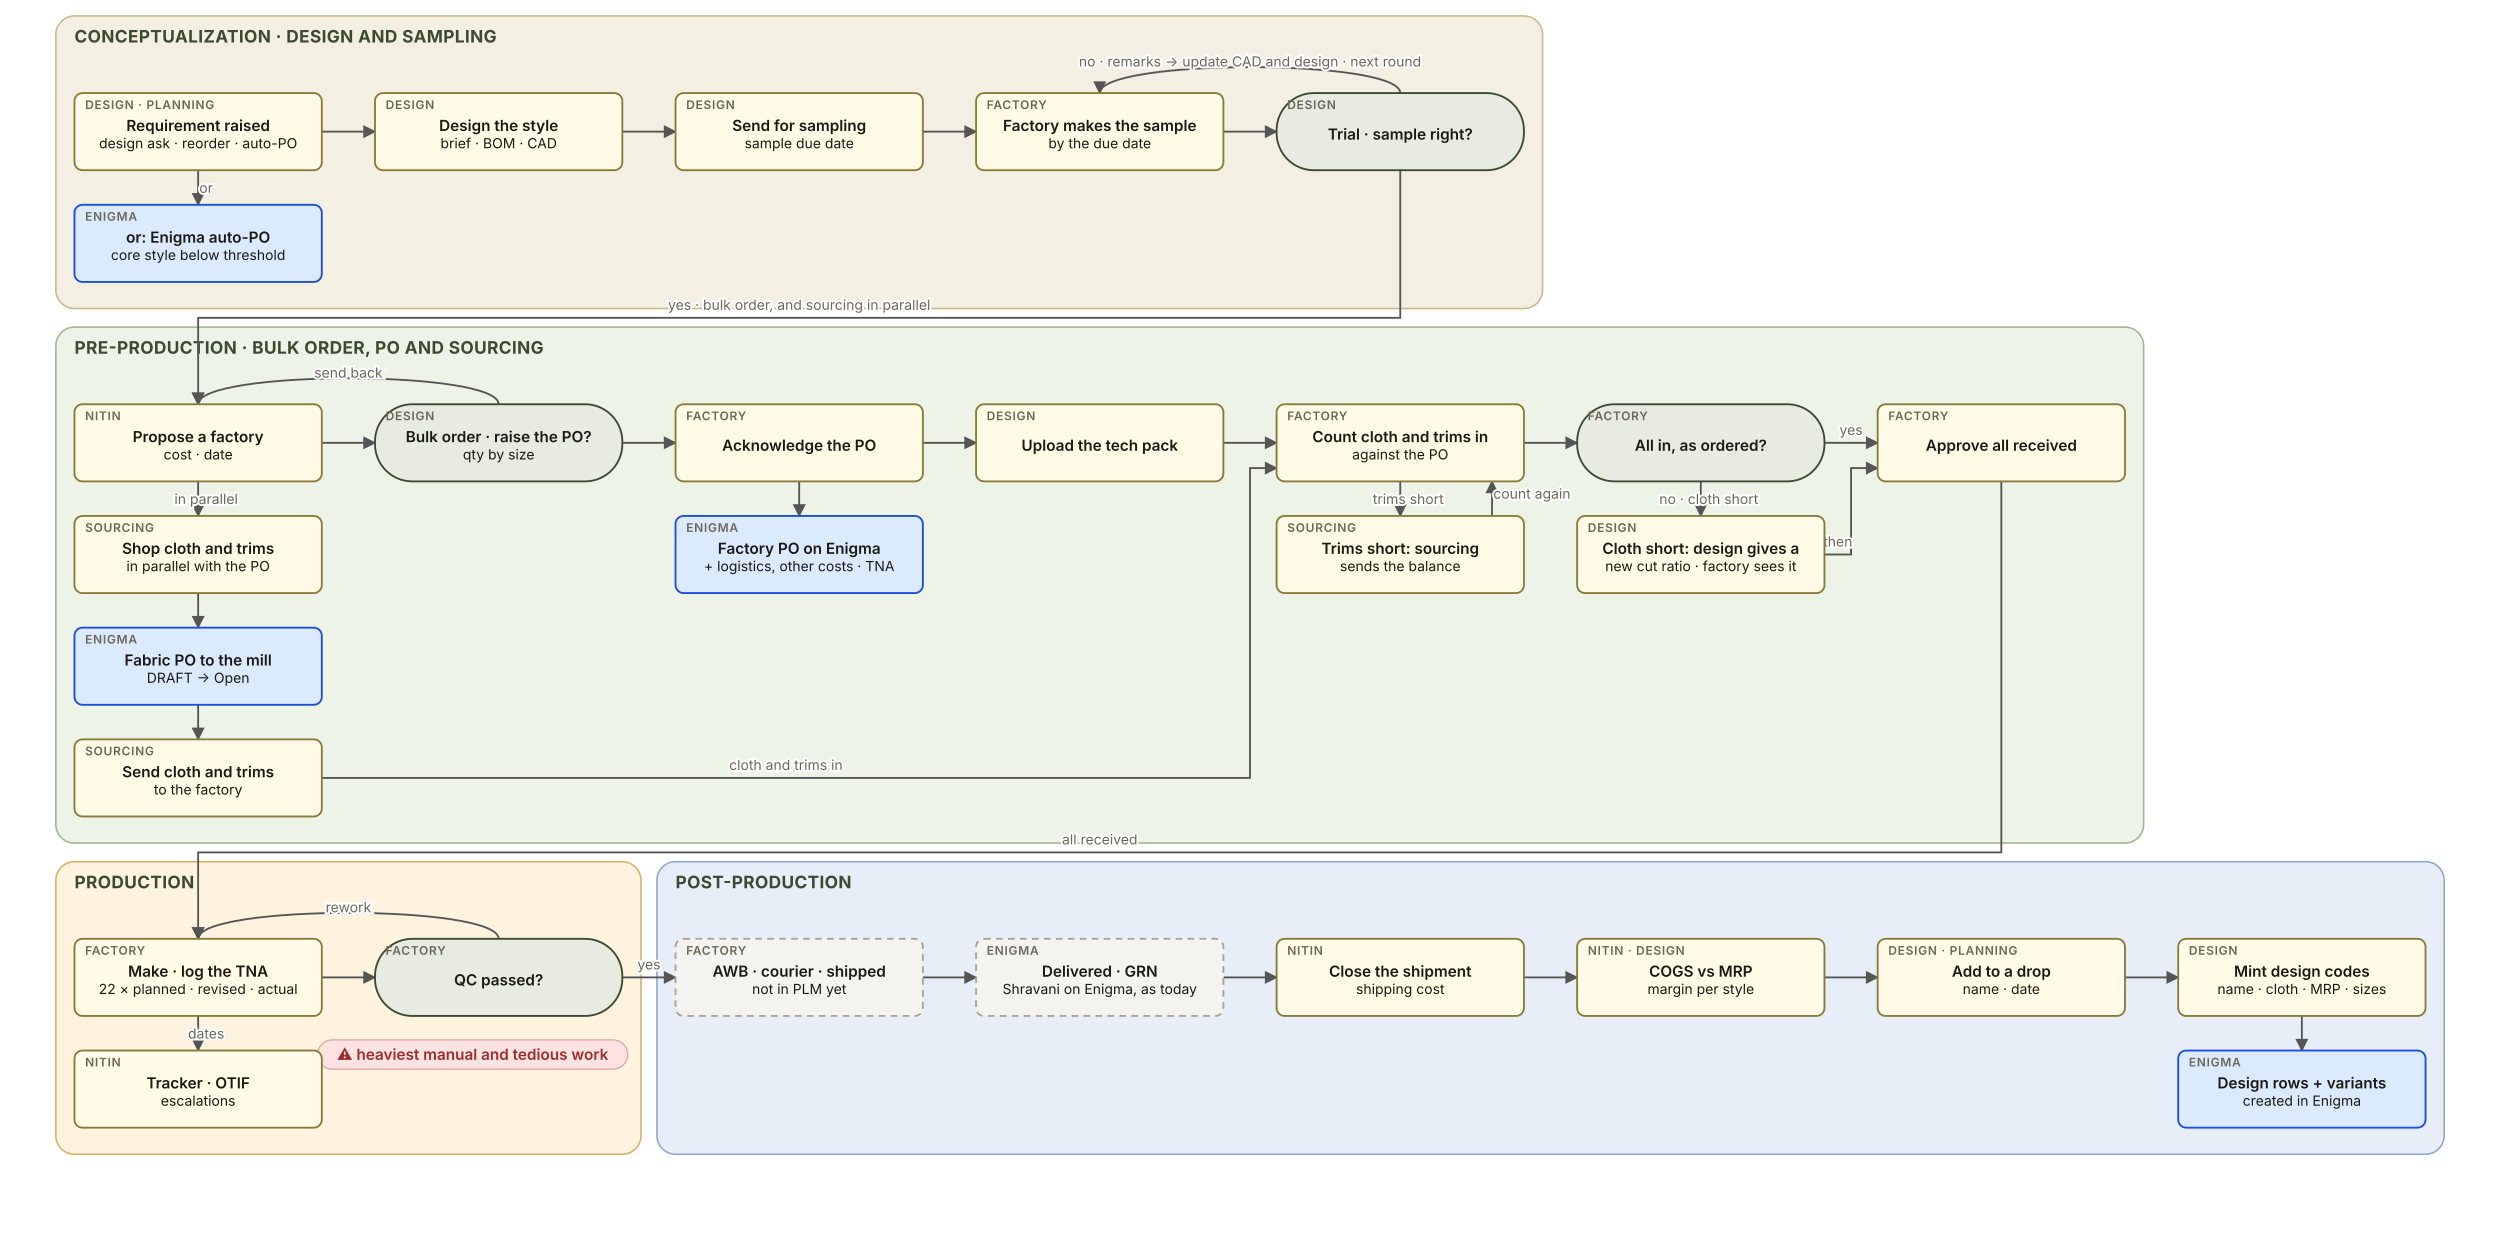
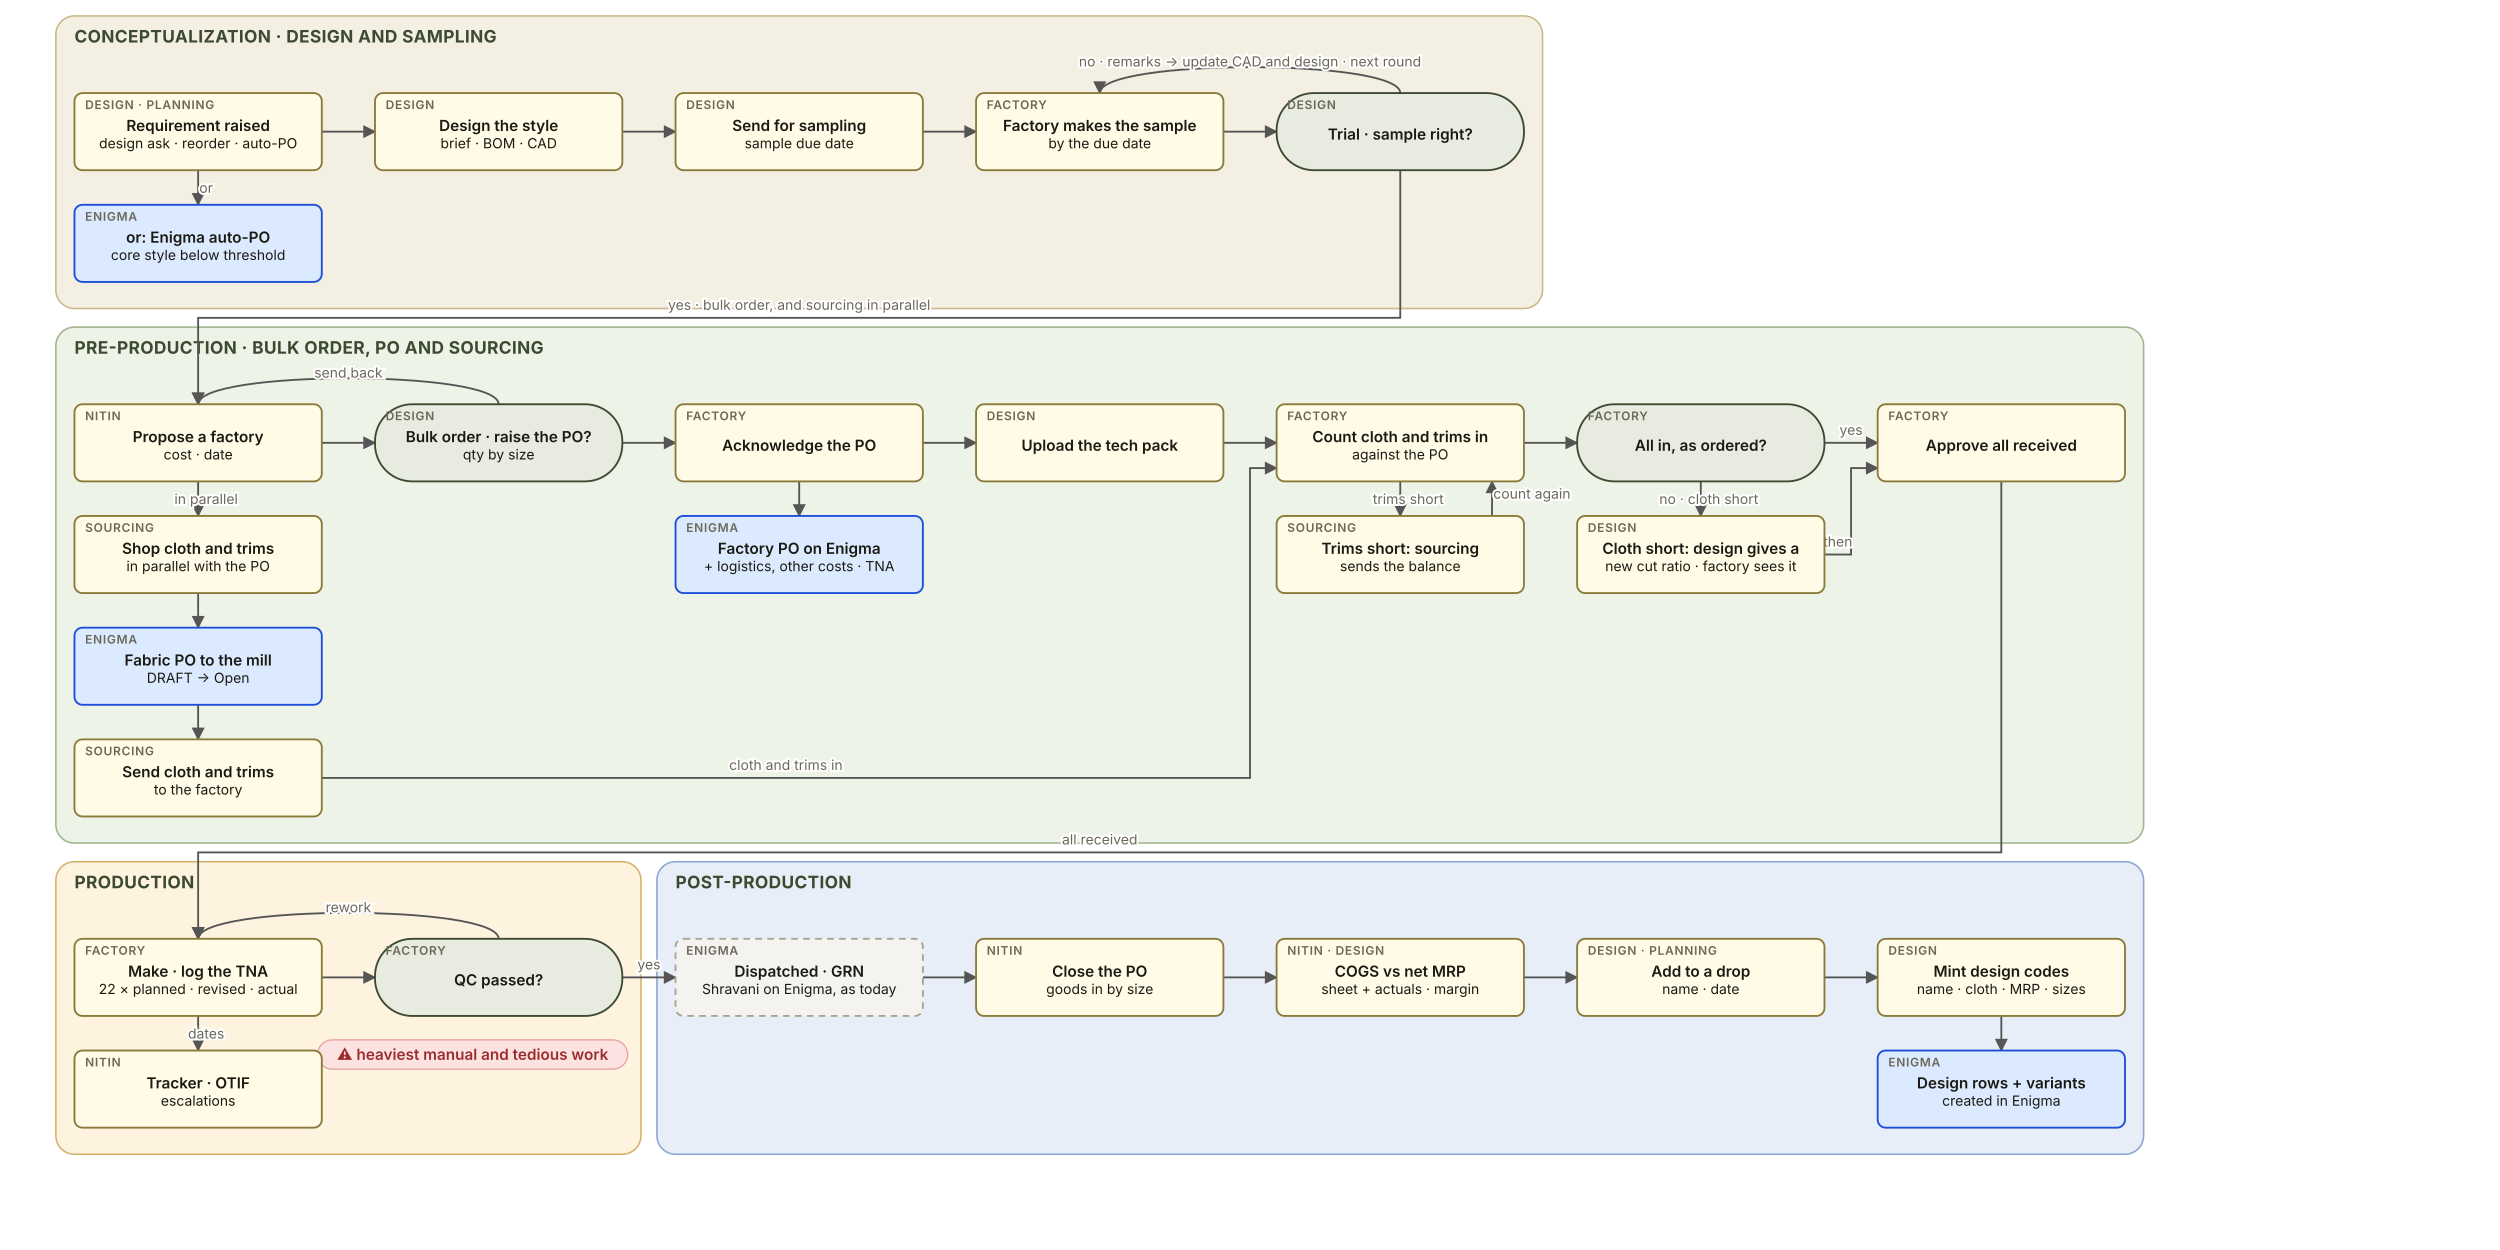
<svg xmlns="http://www.w3.org/2000/svg" viewBox="0 0 1880 940" width="1880" height="940" font-family="Inter, Helvetica, Arial, sans-serif">
  <defs>
    <marker id="a" viewBox="0 0 10 10" refX="9" refY="5" markerWidth="7" markerHeight="7" orient="auto-start-reverse">
      <path d="M0 0L10 5L0 10z" fill="#555" />
    </marker>
  </defs>
  <rect width="1880" height="940" fill="#fff" />
  <rect x="42" y="12" width="1118" height="220" rx="14" fill="#f3efe2" stroke="#c9b98a" stroke-width="1.2" />
  <text x="56" y="32" font-size="13" font-weight="700" fill="#3c4a30" letter-spacing=".02em">CONCEPTUALIZATION · DESIGN AND SAMPLING</text>
  <rect x="42" y="648" width="440" height="220" rx="14" fill="#fdf3df" stroke="#d6b26a" stroke-width="1.2" />
  <text x="56" y="668" font-size="13" font-weight="700" fill="#3c4a30" letter-spacing=".02em">PRODUCTION</text>
  <rect x="238.8" y="782" width="233.2" height="22" rx="11" fill="#fde2e2" stroke="#e5a3a3" />
  <text x="355.4" y="797" text-anchor="middle" font-size="11.5" font-weight="600" fill="#9b2c2c">⚠ heaviest manual and tedious work</text>
-   <rect x="494" y="648" width="1344" height="220" rx="14" fill="#e8eef8" stroke="#8fa6cf" stroke-width="1.2" />
+   <rect x="494" y="648" width="1118" height="220" rx="14" fill="#e8eef8" stroke="#8fa6cf" stroke-width="1.2" />
  <text x="508" y="668" font-size="13" font-weight="700" fill="#3c4a30" letter-spacing=".02em">POST-PRODUCTION</text>
  <rect x="42" y="246" width="1570" height="388" rx="14" fill="#eef3e8" stroke="#a3b58f" stroke-width="1.2" />
  <text x="56" y="266" font-size="13" font-weight="700" fill="#3c4a30" letter-spacing=".02em">PRE-PRODUCTION · BULK ORDER, PO AND SOURCING</text>
  <path d="M242 99.0L282 99.0" fill="none" stroke="#555" stroke-width="1.4" marker-end="url(#a)" />
  <path d="M468 99.0L508 99.0" fill="none" stroke="#555" stroke-width="1.4" marker-end="url(#a)" />
  <path d="M694 99.0L734 99.0" fill="none" stroke="#555" stroke-width="1.4" marker-end="url(#a)" />
  <path d="M920 99.0L960 99.0" fill="none" stroke="#555" stroke-width="1.4" marker-end="url(#a)" />
  <path d="M1053.0 128L1053.0 239L149.0 239L149.0 304" fill="none" stroke="#555" stroke-width="1.4" marker-end="url(#a)" />
  <text x="601.0" y="233" font-size="10.5" fill="#6b6759" text-anchor="middle" paint-order="stroke" stroke="#fff" stroke-width="3">yes · bulk order, and sourcing in parallel</text>
  <path d="M242 333.0L282 333.0" fill="none" stroke="#555" stroke-width="1.4" marker-end="url(#a)" />
  <path d="M468 333.0L508 333.0" fill="none" stroke="#555" stroke-width="1.4" marker-end="url(#a)" />
  <path d="M694 333.0L734 333.0" fill="none" stroke="#555" stroke-width="1.4" marker-end="url(#a)" />
  <path d="M920 333.0L960 333.0" fill="none" stroke="#555" stroke-width="1.4" marker-end="url(#a)" />
  <path d="M1146 333.0L1186 333.0" fill="none" stroke="#555" stroke-width="1.4" marker-end="url(#a)" />
  <path d="M1372 333.0L1412 333.0" fill="none" stroke="#555" stroke-width="1.4" marker-end="url(#a)" />
  <path d="M1505.0 362L1505.0 641L149.0 641L149.0 706" fill="none" stroke="#555" stroke-width="1.4" marker-end="url(#a)" />
  <text x="827.0" y="635" font-size="10.5" fill="#6b6759" text-anchor="middle" paint-order="stroke" stroke="#fff" stroke-width="3">all received</text>
  <path d="M242 735.0L282 735.0" fill="none" stroke="#555" stroke-width="1.4" marker-end="url(#a)" />
  <path d="M468 735.0L508 735.0" fill="none" stroke="#555" stroke-width="1.4" marker-end="url(#a)" />
  <path d="M694 735.0L734 735.0" fill="none" stroke="#555" stroke-width="1.4" marker-end="url(#a)" />
  <path d="M920 735.0L960 735.0" fill="none" stroke="#555" stroke-width="1.4" marker-end="url(#a)" />
  <path d="M1146 735.0L1186 735.0" fill="none" stroke="#555" stroke-width="1.4" marker-end="url(#a)" />
  <path d="M1372 735.0L1412 735.0" fill="none" stroke="#555" stroke-width="1.4" marker-end="url(#a)" />
-   <path d="M1598 735.0L1638 735.0" fill="none" stroke="#555" stroke-width="1.4" marker-end="url(#a)" />
  <path d="M149.0 128L149.0 154" fill="none" stroke="#555" stroke-width="1.4" marker-end="url(#a)" />
  <text x="155.0" y="145.0" font-size="10.5" fill="#6b6759" text-anchor="middle" paint-order="stroke" stroke="#fff" stroke-width="3">or</text>
  <path d="M149.0 362L149.0 388" fill="none" stroke="#555" stroke-width="1.4" marker-end="url(#a)" />
  <text x="155.0" y="379.0" font-size="10.5" fill="#6b6759" text-anchor="middle" paint-order="stroke" stroke="#fff" stroke-width="3">in parallel</text>
  <path d="M149.0 446L149.0 472" fill="none" stroke="#555" stroke-width="1.4" marker-end="url(#a)" />
  <path d="M149.0 530L149.0 556" fill="none" stroke="#555" stroke-width="1.4" marker-end="url(#a)" />
  <path d="M601.0 362L601.0 388" fill="none" stroke="#555" stroke-width="1.4" marker-end="url(#a)" />
  <path d="M1279.0 362L1279.0 388" fill="none" stroke="#555" stroke-width="1.4" marker-end="url(#a)" />
  <text x="1285.0" y="379.0" font-size="10.5" fill="#6b6759" text-anchor="middle" paint-order="stroke" stroke="#fff" stroke-width="3">no · cloth short</text>
  <path d="M1053.0 362L1053.0 388" fill="none" stroke="#555" stroke-width="1.4" marker-end="url(#a)" />
  <text x="1059.0" y="379.0" font-size="10.5" fill="#6b6759" text-anchor="middle" paint-order="stroke" stroke="#fff" stroke-width="3">trims short</text>
  <path d="M149.0 764L149.0 790" fill="none" stroke="#555" stroke-width="1.4" marker-end="url(#a)" />
  <text x="155.0" y="781.0" font-size="10.5" fill="#6b6759" text-anchor="middle" paint-order="stroke" stroke="#fff" stroke-width="3">dates</text>
-   <path d="M1731.0 764L1731.0 790" fill="none" stroke="#555" stroke-width="1.4" marker-end="url(#a)" />
+   <path d="M1505.0 764L1505.0 790" fill="none" stroke="#555" stroke-width="1.4" marker-end="url(#a)" />
  <path d="M1053.0 70C1053.0 44,827.0 44,827.0 70" fill="none" stroke="#555" stroke-width="1.4" marker-end="url(#a)" />
  <text x="940.0" y="50" font-size="10.5" fill="#6b6759" text-anchor="middle" paint-order="stroke" stroke="#fff" stroke-width="3">no · remarks → update CAD and design · next round</text>
  <path d="M375.0 304C375.0 278,149.0 278,149.0 304" fill="none" stroke="#555" stroke-width="1.4" marker-end="url(#a)" />
  <text x="262.0" y="284" font-size="10.5" fill="#6b6759" text-anchor="middle" paint-order="stroke" stroke="#fff" stroke-width="3">send back</text>
  <path d="M375.0 706C375.0 680,149.0 680,149.0 706" fill="none" stroke="#555" stroke-width="1.4" marker-end="url(#a)" />
  <text x="262.0" y="686" font-size="10.5" fill="#6b6759" text-anchor="middle" paint-order="stroke" stroke="#fff" stroke-width="3">rework</text>
  <path d="M1372 417.0L1392.0 417.0L1392.0 352L1412 352" fill="none" stroke="#555" stroke-width="1.4" marker-end="url(#a)" />
  <text x="1382.0" y="411.0" font-size="10.5" fill="#6b6759" text-anchor="middle" paint-order="stroke" stroke="#fff" stroke-width="3">then</text>
  <path d="M1122 388L1122 362" fill="none" stroke="#555" stroke-width="1.4" marker-end="url(#a)" />
  <text x="1152" y="375.0" font-size="10.5" fill="#6b6759" text-anchor="middle" paint-order="stroke" stroke="#fff" stroke-width="3">count again</text>
  <path d="M242 585.0L940.0 585.0L940.0 352L960 352" fill="none" stroke="#555" stroke-width="1.4" marker-end="url(#a)" />
  <text x="591.0" y="579.0" font-size="10.5" fill="#6b6759" text-anchor="middle" paint-order="stroke" stroke="#fff" stroke-width="3">cloth and trims in</text>
  <text x="1392.0" y="327.0" font-size="10.5" fill="#6b6759" text-anchor="middle" paint-order="stroke" stroke="#fff" stroke-width="3">yes</text>
  <text x="488.0" y="729.0" font-size="10.5" fill="#6b6759" text-anchor="middle" paint-order="stroke" stroke="#fff" stroke-width="3">yes</text>
  <rect x="56" y="70" width="186" height="58" rx="6" fill="#fffbe6" stroke="#8a7a3a" stroke-width="1.4" />
  <text x="64" y="82" font-size="9" fill="#6b6759" font-weight="600" letter-spacing=".06em">DESIGN · PLANNING</text>
  <text x="149.0" y="98.5" text-anchor="middle" font-size="11.5" font-weight="600" fill="#1a1a13">Requirement raised</text>
  <text x="149.0" y="111.5" text-anchor="middle" font-size="10.5" font-weight="400" fill="#1a1a13">design ask · reorder · auto-PO</text>
  <rect x="282" y="70" width="186" height="58" rx="6" fill="#fffbe6" stroke="#8a7a3a" stroke-width="1.4" />
  <text x="290" y="82" font-size="9" fill="#6b6759" font-weight="600" letter-spacing=".06em">DESIGN</text>
  <text x="375.0" y="98.5" text-anchor="middle" font-size="11.5" font-weight="600" fill="#1a1a13">Design the style</text>
  <text x="375.0" y="111.5" text-anchor="middle" font-size="10.5" font-weight="400" fill="#1a1a13">brief · BOM · CAD</text>
  <rect x="508" y="70" width="186" height="58" rx="6" fill="#fffbe6" stroke="#8a7a3a" stroke-width="1.4" />
  <text x="516" y="82" font-size="9" fill="#6b6759" font-weight="600" letter-spacing=".06em">DESIGN</text>
  <text x="601.0" y="98.5" text-anchor="middle" font-size="11.5" font-weight="600" fill="#1a1a13">Send for sampling</text>
  <text x="601.0" y="111.5" text-anchor="middle" font-size="10.5" font-weight="400" fill="#1a1a13">sample due date</text>
  <rect x="734" y="70" width="186" height="58" rx="6" fill="#fffbe6" stroke="#8a7a3a" stroke-width="1.4" />
  <text x="742" y="82" font-size="9" fill="#6b6759" font-weight="600" letter-spacing=".06em">FACTORY</text>
  <text x="827.0" y="98.5" text-anchor="middle" font-size="11.5" font-weight="600" fill="#1a1a13">Factory makes the sample</text>
  <text x="827.0" y="111.5" text-anchor="middle" font-size="10.5" font-weight="400" fill="#1a1a13">by the due date</text>
  <rect x="960" y="70" width="186" height="58" rx="28" fill="#e7ebe0" stroke="#3c4a30" stroke-width="1.4" />
  <text x="968" y="82" font-size="9" fill="#6b6759" font-weight="600" letter-spacing=".06em">DESIGN</text>
  <text x="1053.0" y="105.0" text-anchor="middle" font-size="11.5" font-weight="600" fill="#1a1a13">Trial · sample right?</text>
  <rect x="56" y="304" width="186" height="58" rx="6" fill="#fffbe6" stroke="#8a7a3a" stroke-width="1.4" />
  <text x="64" y="316" font-size="9" fill="#6b6759" font-weight="600" letter-spacing=".06em">NITIN</text>
  <text x="149.0" y="332.5" text-anchor="middle" font-size="11.5" font-weight="600" fill="#1a1a13">Propose a factory</text>
  <text x="149.0" y="345.5" text-anchor="middle" font-size="10.5" font-weight="400" fill="#1a1a13">cost · date</text>
  <rect x="282" y="304" width="186" height="58" rx="28" fill="#e7ebe0" stroke="#3c4a30" stroke-width="1.4" />
  <text x="290" y="316" font-size="9" fill="#6b6759" font-weight="600" letter-spacing=".06em">DESIGN</text>
  <text x="375.0" y="332.5" text-anchor="middle" font-size="11.5" font-weight="600" fill="#1a1a13">Bulk order · raise the PO?</text>
  <text x="375.0" y="345.5" text-anchor="middle" font-size="10.5" font-weight="400" fill="#1a1a13">qty by size</text>
  <rect x="508" y="304" width="186" height="58" rx="6" fill="#fffbe6" stroke="#8a7a3a" stroke-width="1.4" />
  <text x="516" y="316" font-size="9" fill="#6b6759" font-weight="600" letter-spacing=".06em">FACTORY</text>
  <text x="601.0" y="339.0" text-anchor="middle" font-size="11.5" font-weight="600" fill="#1a1a13">Acknowledge the PO</text>
  <rect x="734" y="304" width="186" height="58" rx="6" fill="#fffbe6" stroke="#8a7a3a" stroke-width="1.4" />
  <text x="742" y="316" font-size="9" fill="#6b6759" font-weight="600" letter-spacing=".06em">DESIGN</text>
  <text x="827.0" y="339.0" text-anchor="middle" font-size="11.5" font-weight="600" fill="#1a1a13">Upload the tech pack</text>
  <rect x="960" y="304" width="186" height="58" rx="6" fill="#fffbe6" stroke="#8a7a3a" stroke-width="1.4" />
  <text x="968" y="316" font-size="9" fill="#6b6759" font-weight="600" letter-spacing=".06em">FACTORY</text>
  <text x="1053.0" y="332.5" text-anchor="middle" font-size="11.5" font-weight="600" fill="#1a1a13">Count cloth and trims in</text>
  <text x="1053.0" y="345.5" text-anchor="middle" font-size="10.5" font-weight="400" fill="#1a1a13">against the PO</text>
  <rect x="1186" y="304" width="186" height="58" rx="28" fill="#e7ebe0" stroke="#3c4a30" stroke-width="1.4" />
  <text x="1194" y="316" font-size="9" fill="#6b6759" font-weight="600" letter-spacing=".06em">FACTORY</text>
  <text x="1279.0" y="339.0" text-anchor="middle" font-size="11.5" font-weight="600" fill="#1a1a13">All in, as ordered?</text>
  <rect x="1412" y="304" width="186" height="58" rx="6" fill="#fffbe6" stroke="#8a7a3a" stroke-width="1.4" />
  <text x="1420" y="316" font-size="9" fill="#6b6759" font-weight="600" letter-spacing=".06em">FACTORY</text>
  <text x="1505.0" y="339.0" text-anchor="middle" font-size="11.5" font-weight="600" fill="#1a1a13">Approve all received</text>
  <rect x="56" y="706" width="186" height="58" rx="6" fill="#fffbe6" stroke="#8a7a3a" stroke-width="1.4" />
  <text x="64" y="718" font-size="9" fill="#6b6759" font-weight="600" letter-spacing=".06em">FACTORY</text>
  <text x="149.0" y="734.5" text-anchor="middle" font-size="11.5" font-weight="600" fill="#1a1a13">Make · log the TNA</text>
  <text x="149.0" y="747.5" text-anchor="middle" font-size="10.5" font-weight="400" fill="#1a1a13">22 × planned · revised · actual</text>
  <rect x="282" y="706" width="186" height="58" rx="28" fill="#e7ebe0" stroke="#3c4a30" stroke-width="1.4" />
  <text x="290" y="718" font-size="9" fill="#6b6759" font-weight="600" letter-spacing=".06em">FACTORY</text>
  <text x="375.0" y="741.0" text-anchor="middle" font-size="11.5" font-weight="600" fill="#1a1a13">QC passed?</text>
  <rect x="508" y="706" width="186" height="58" rx="6" fill="#f4f3ef" stroke="#a9a391" stroke-width="1.4" stroke-dasharray="5 4" />
-   <text x="516" y="718" font-size="9" fill="#6b6759" font-weight="600" letter-spacing=".06em">FACTORY</text>
-   <text x="601.0" y="734.5" text-anchor="middle" font-size="11.5" font-weight="600" fill="#1a1a13">AWB · courier · shipped</text>
-   <text x="601.0" y="747.5" text-anchor="middle" font-size="10.5" font-weight="400" fill="#1a1a13">not in PLM yet</text>
-   <rect x="734" y="706" width="186" height="58" rx="6" fill="#f4f3ef" stroke="#a9a391" stroke-width="1.4" stroke-dasharray="5 4" />
-   <text x="742" y="718" font-size="9" fill="#6b6759" font-weight="600" letter-spacing=".06em">ENIGMA</text>
-   <text x="827.0" y="734.5" text-anchor="middle" font-size="11.5" font-weight="600" fill="#1a1a13">Delivered · GRN</text>
-   <text x="827.0" y="747.5" text-anchor="middle" font-size="10.5" font-weight="400" fill="#1a1a13">Shravani on Enigma, as today</text>
+   <text x="516" y="718" font-size="9" fill="#6b6759" font-weight="600" letter-spacing=".06em">ENIGMA</text>
+   <text x="601.0" y="734.5" text-anchor="middle" font-size="11.5" font-weight="600" fill="#1a1a13">Dispatched · GRN</text>
+   <text x="601.0" y="747.5" text-anchor="middle" font-size="10.5" font-weight="400" fill="#1a1a13">Shravani on Enigma, as today</text>
+   <rect x="734" y="706" width="186" height="58" rx="6" fill="#fffbe6" stroke="#8a7a3a" stroke-width="1.4" />
+   <text x="742" y="718" font-size="9" fill="#6b6759" font-weight="600" letter-spacing=".06em">NITIN</text>
+   <text x="827.0" y="734.5" text-anchor="middle" font-size="11.5" font-weight="600" fill="#1a1a13">Close the PO</text>
+   <text x="827.0" y="747.5" text-anchor="middle" font-size="10.5" font-weight="400" fill="#1a1a13">goods in by size</text>
  <rect x="960" y="706" width="186" height="58" rx="6" fill="#fffbe6" stroke="#8a7a3a" stroke-width="1.4" />
-   <text x="968" y="718" font-size="9" fill="#6b6759" font-weight="600" letter-spacing=".06em">NITIN</text>
-   <text x="1053.0" y="734.5" text-anchor="middle" font-size="11.5" font-weight="600" fill="#1a1a13">Close the shipment</text>
-   <text x="1053.0" y="747.5" text-anchor="middle" font-size="10.5" font-weight="400" fill="#1a1a13">shipping cost</text>
+   <text x="968" y="718" font-size="9" fill="#6b6759" font-weight="600" letter-spacing=".06em">NITIN · DESIGN</text>
+   <text x="1053.0" y="734.5" text-anchor="middle" font-size="11.5" font-weight="600" fill="#1a1a13">COGS vs net MRP</text>
+   <text x="1053.0" y="747.5" text-anchor="middle" font-size="10.5" font-weight="400" fill="#1a1a13">sheet + actuals · margin</text>
  <rect x="1186" y="706" width="186" height="58" rx="6" fill="#fffbe6" stroke="#8a7a3a" stroke-width="1.4" />
-   <text x="1194" y="718" font-size="9" fill="#6b6759" font-weight="600" letter-spacing=".06em">NITIN · DESIGN</text>
-   <text x="1279.0" y="734.5" text-anchor="middle" font-size="11.5" font-weight="600" fill="#1a1a13">COGS vs MRP</text>
-   <text x="1279.0" y="747.5" text-anchor="middle" font-size="10.5" font-weight="400" fill="#1a1a13">margin per style</text>
+   <text x="1194" y="718" font-size="9" fill="#6b6759" font-weight="600" letter-spacing=".06em">DESIGN · PLANNING</text>
+   <text x="1279.0" y="734.5" text-anchor="middle" font-size="11.5" font-weight="600" fill="#1a1a13">Add to a drop</text>
+   <text x="1279.0" y="747.5" text-anchor="middle" font-size="10.5" font-weight="400" fill="#1a1a13">name · date</text>
  <rect x="1412" y="706" width="186" height="58" rx="6" fill="#fffbe6" stroke="#8a7a3a" stroke-width="1.4" />
-   <text x="1420" y="718" font-size="9" fill="#6b6759" font-weight="600" letter-spacing=".06em">DESIGN · PLANNING</text>
-   <text x="1505.0" y="734.5" text-anchor="middle" font-size="11.5" font-weight="600" fill="#1a1a13">Add to a drop</text>
-   <text x="1505.0" y="747.5" text-anchor="middle" font-size="10.5" font-weight="400" fill="#1a1a13">name · date</text>
-   <rect x="1638" y="706" width="186" height="58" rx="6" fill="#fffbe6" stroke="#8a7a3a" stroke-width="1.4" />
-   <text x="1646" y="718" font-size="9" fill="#6b6759" font-weight="600" letter-spacing=".06em">DESIGN</text>
-   <text x="1731.0" y="734.5" text-anchor="middle" font-size="11.5" font-weight="600" fill="#1a1a13">Mint design codes</text>
-   <text x="1731.0" y="747.5" text-anchor="middle" font-size="10.5" font-weight="400" fill="#1a1a13">name · cloth · MRP · sizes</text>
+   <text x="1420" y="718" font-size="9" fill="#6b6759" font-weight="600" letter-spacing=".06em">DESIGN</text>
+   <text x="1505.0" y="734.5" text-anchor="middle" font-size="11.5" font-weight="600" fill="#1a1a13">Mint design codes</text>
+   <text x="1505.0" y="747.5" text-anchor="middle" font-size="10.5" font-weight="400" fill="#1a1a13">name · cloth · MRP · sizes</text>
  <rect x="56" y="154" width="186" height="58" rx="6" fill="#dbeafe" stroke="#1d4ed8" stroke-width="1.4" />
  <text x="64" y="166" font-size="9" fill="#6b6759" font-weight="600" letter-spacing=".06em">ENIGMA</text>
  <text x="149.0" y="182.5" text-anchor="middle" font-size="11.5" font-weight="600" fill="#1a1a13">or: Enigma auto-PO</text>
  <text x="149.0" y="195.5" text-anchor="middle" font-size="10.5" font-weight="400" fill="#1a1a13">core style below threshold</text>
  <rect x="56" y="388" width="186" height="58" rx="6" fill="#fffbe6" stroke="#8a7a3a" stroke-width="1.4" />
  <text x="64" y="400" font-size="9" fill="#6b6759" font-weight="600" letter-spacing=".06em">SOURCING</text>
  <text x="149.0" y="416.5" text-anchor="middle" font-size="11.5" font-weight="600" fill="#1a1a13">Shop cloth and trims</text>
  <text x="149.0" y="429.5" text-anchor="middle" font-size="10.5" font-weight="400" fill="#1a1a13">in parallel with the PO</text>
  <rect x="56" y="472" width="186" height="58" rx="6" fill="#dbeafe" stroke="#1d4ed8" stroke-width="1.4" />
  <text x="64" y="484" font-size="9" fill="#6b6759" font-weight="600" letter-spacing=".06em">ENIGMA</text>
  <text x="149.0" y="500.5" text-anchor="middle" font-size="11.5" font-weight="600" fill="#1a1a13">Fabric PO to the mill</text>
  <text x="149.0" y="513.5" text-anchor="middle" font-size="10.5" font-weight="400" fill="#1a1a13">DRAFT → Open</text>
  <rect x="56" y="556" width="186" height="58" rx="6" fill="#fffbe6" stroke="#8a7a3a" stroke-width="1.4" />
  <text x="64" y="568" font-size="9" fill="#6b6759" font-weight="600" letter-spacing=".06em">SOURCING</text>
  <text x="149.0" y="584.5" text-anchor="middle" font-size="11.5" font-weight="600" fill="#1a1a13">Send cloth and trims</text>
  <text x="149.0" y="597.5" text-anchor="middle" font-size="10.5" font-weight="400" fill="#1a1a13">to the factory</text>
  <rect x="508" y="388" width="186" height="58" rx="6" fill="#dbeafe" stroke="#1d4ed8" stroke-width="1.4" />
  <text x="516" y="400" font-size="9" fill="#6b6759" font-weight="600" letter-spacing=".06em">ENIGMA</text>
  <text x="601.0" y="416.5" text-anchor="middle" font-size="11.5" font-weight="600" fill="#1a1a13">Factory PO on Enigma</text>
  <text x="601.0" y="429.5" text-anchor="middle" font-size="10.5" font-weight="400" fill="#1a1a13">+ logistics, other costs · TNA</text>
  <rect x="1186" y="388" width="186" height="58" rx="6" fill="#fffbe6" stroke="#8a7a3a" stroke-width="1.4" />
  <text x="1194" y="400" font-size="9" fill="#6b6759" font-weight="600" letter-spacing=".06em">DESIGN</text>
  <text x="1279.0" y="416.5" text-anchor="middle" font-size="11.5" font-weight="600" fill="#1a1a13">Cloth short: design gives a</text>
  <text x="1279.0" y="429.5" text-anchor="middle" font-size="10.5" font-weight="400" fill="#1a1a13">new cut ratio · factory sees it</text>
  <rect x="960" y="388" width="186" height="58" rx="6" fill="#fffbe6" stroke="#8a7a3a" stroke-width="1.4" />
  <text x="968" y="400" font-size="9" fill="#6b6759" font-weight="600" letter-spacing=".06em">SOURCING</text>
  <text x="1053.0" y="416.5" text-anchor="middle" font-size="11.5" font-weight="600" fill="#1a1a13">Trims short: sourcing</text>
  <text x="1053.0" y="429.5" text-anchor="middle" font-size="10.5" font-weight="400" fill="#1a1a13">sends the balance</text>
  <rect x="56" y="790" width="186" height="58" rx="6" fill="#fffbe6" stroke="#8a7a3a" stroke-width="1.4" />
  <text x="64" y="802" font-size="9" fill="#6b6759" font-weight="600" letter-spacing=".06em">NITIN</text>
  <text x="149.0" y="818.5" text-anchor="middle" font-size="11.5" font-weight="600" fill="#1a1a13">Tracker · OTIF</text>
  <text x="149.0" y="831.5" text-anchor="middle" font-size="10.5" font-weight="400" fill="#1a1a13">escalations</text>
-   <rect x="1638" y="790" width="186" height="58" rx="6" fill="#dbeafe" stroke="#1d4ed8" stroke-width="1.4" />
-   <text x="1646" y="802" font-size="9" fill="#6b6759" font-weight="600" letter-spacing=".06em">ENIGMA</text>
-   <text x="1731.0" y="818.5" text-anchor="middle" font-size="11.5" font-weight="600" fill="#1a1a13">Design rows + variants</text>
-   <text x="1731.0" y="831.5" text-anchor="middle" font-size="10.5" font-weight="400" fill="#1a1a13">created in Enigma</text>
+   <rect x="1412" y="790" width="186" height="58" rx="6" fill="#dbeafe" stroke="#1d4ed8" stroke-width="1.4" />
+   <text x="1420" y="802" font-size="9" fill="#6b6759" font-weight="600" letter-spacing=".06em">ENIGMA</text>
+   <text x="1505.0" y="818.5" text-anchor="middle" font-size="11.5" font-weight="600" fill="#1a1a13">Design rows + variants</text>
+   <text x="1505.0" y="831.5" text-anchor="middle" font-size="10.5" font-weight="400" fill="#1a1a13">created in Enigma</text>
</svg>
